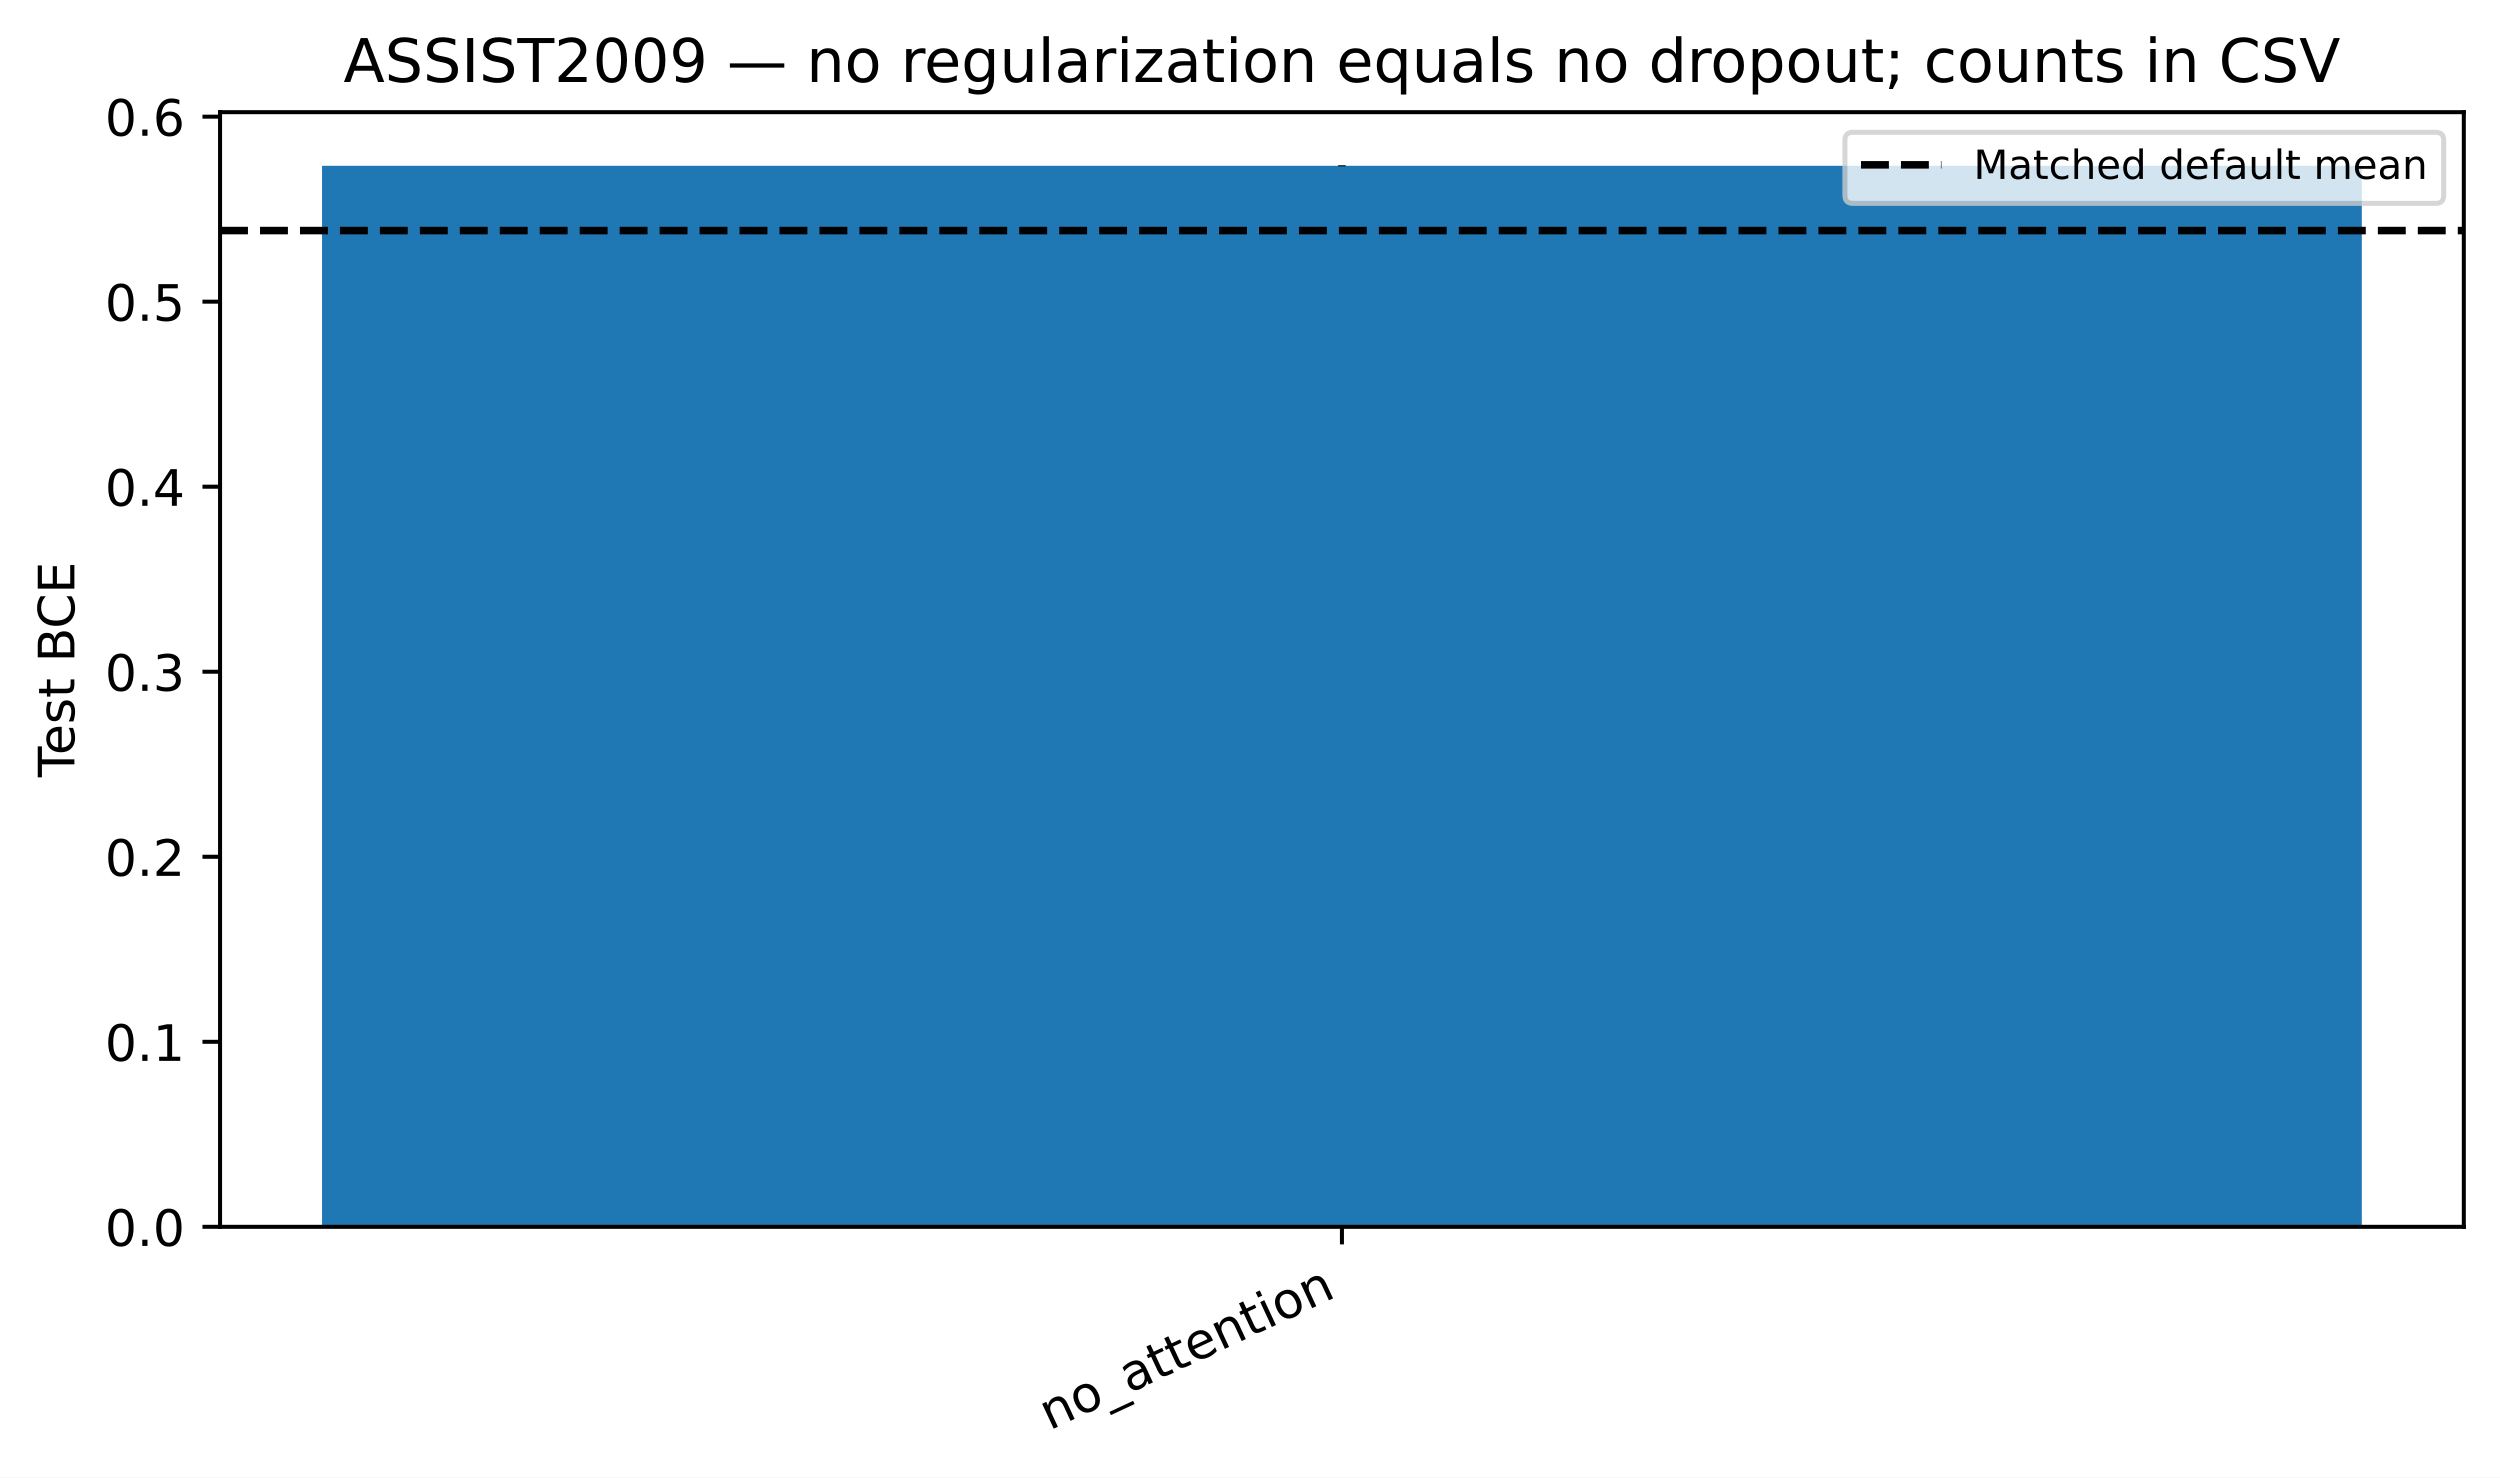
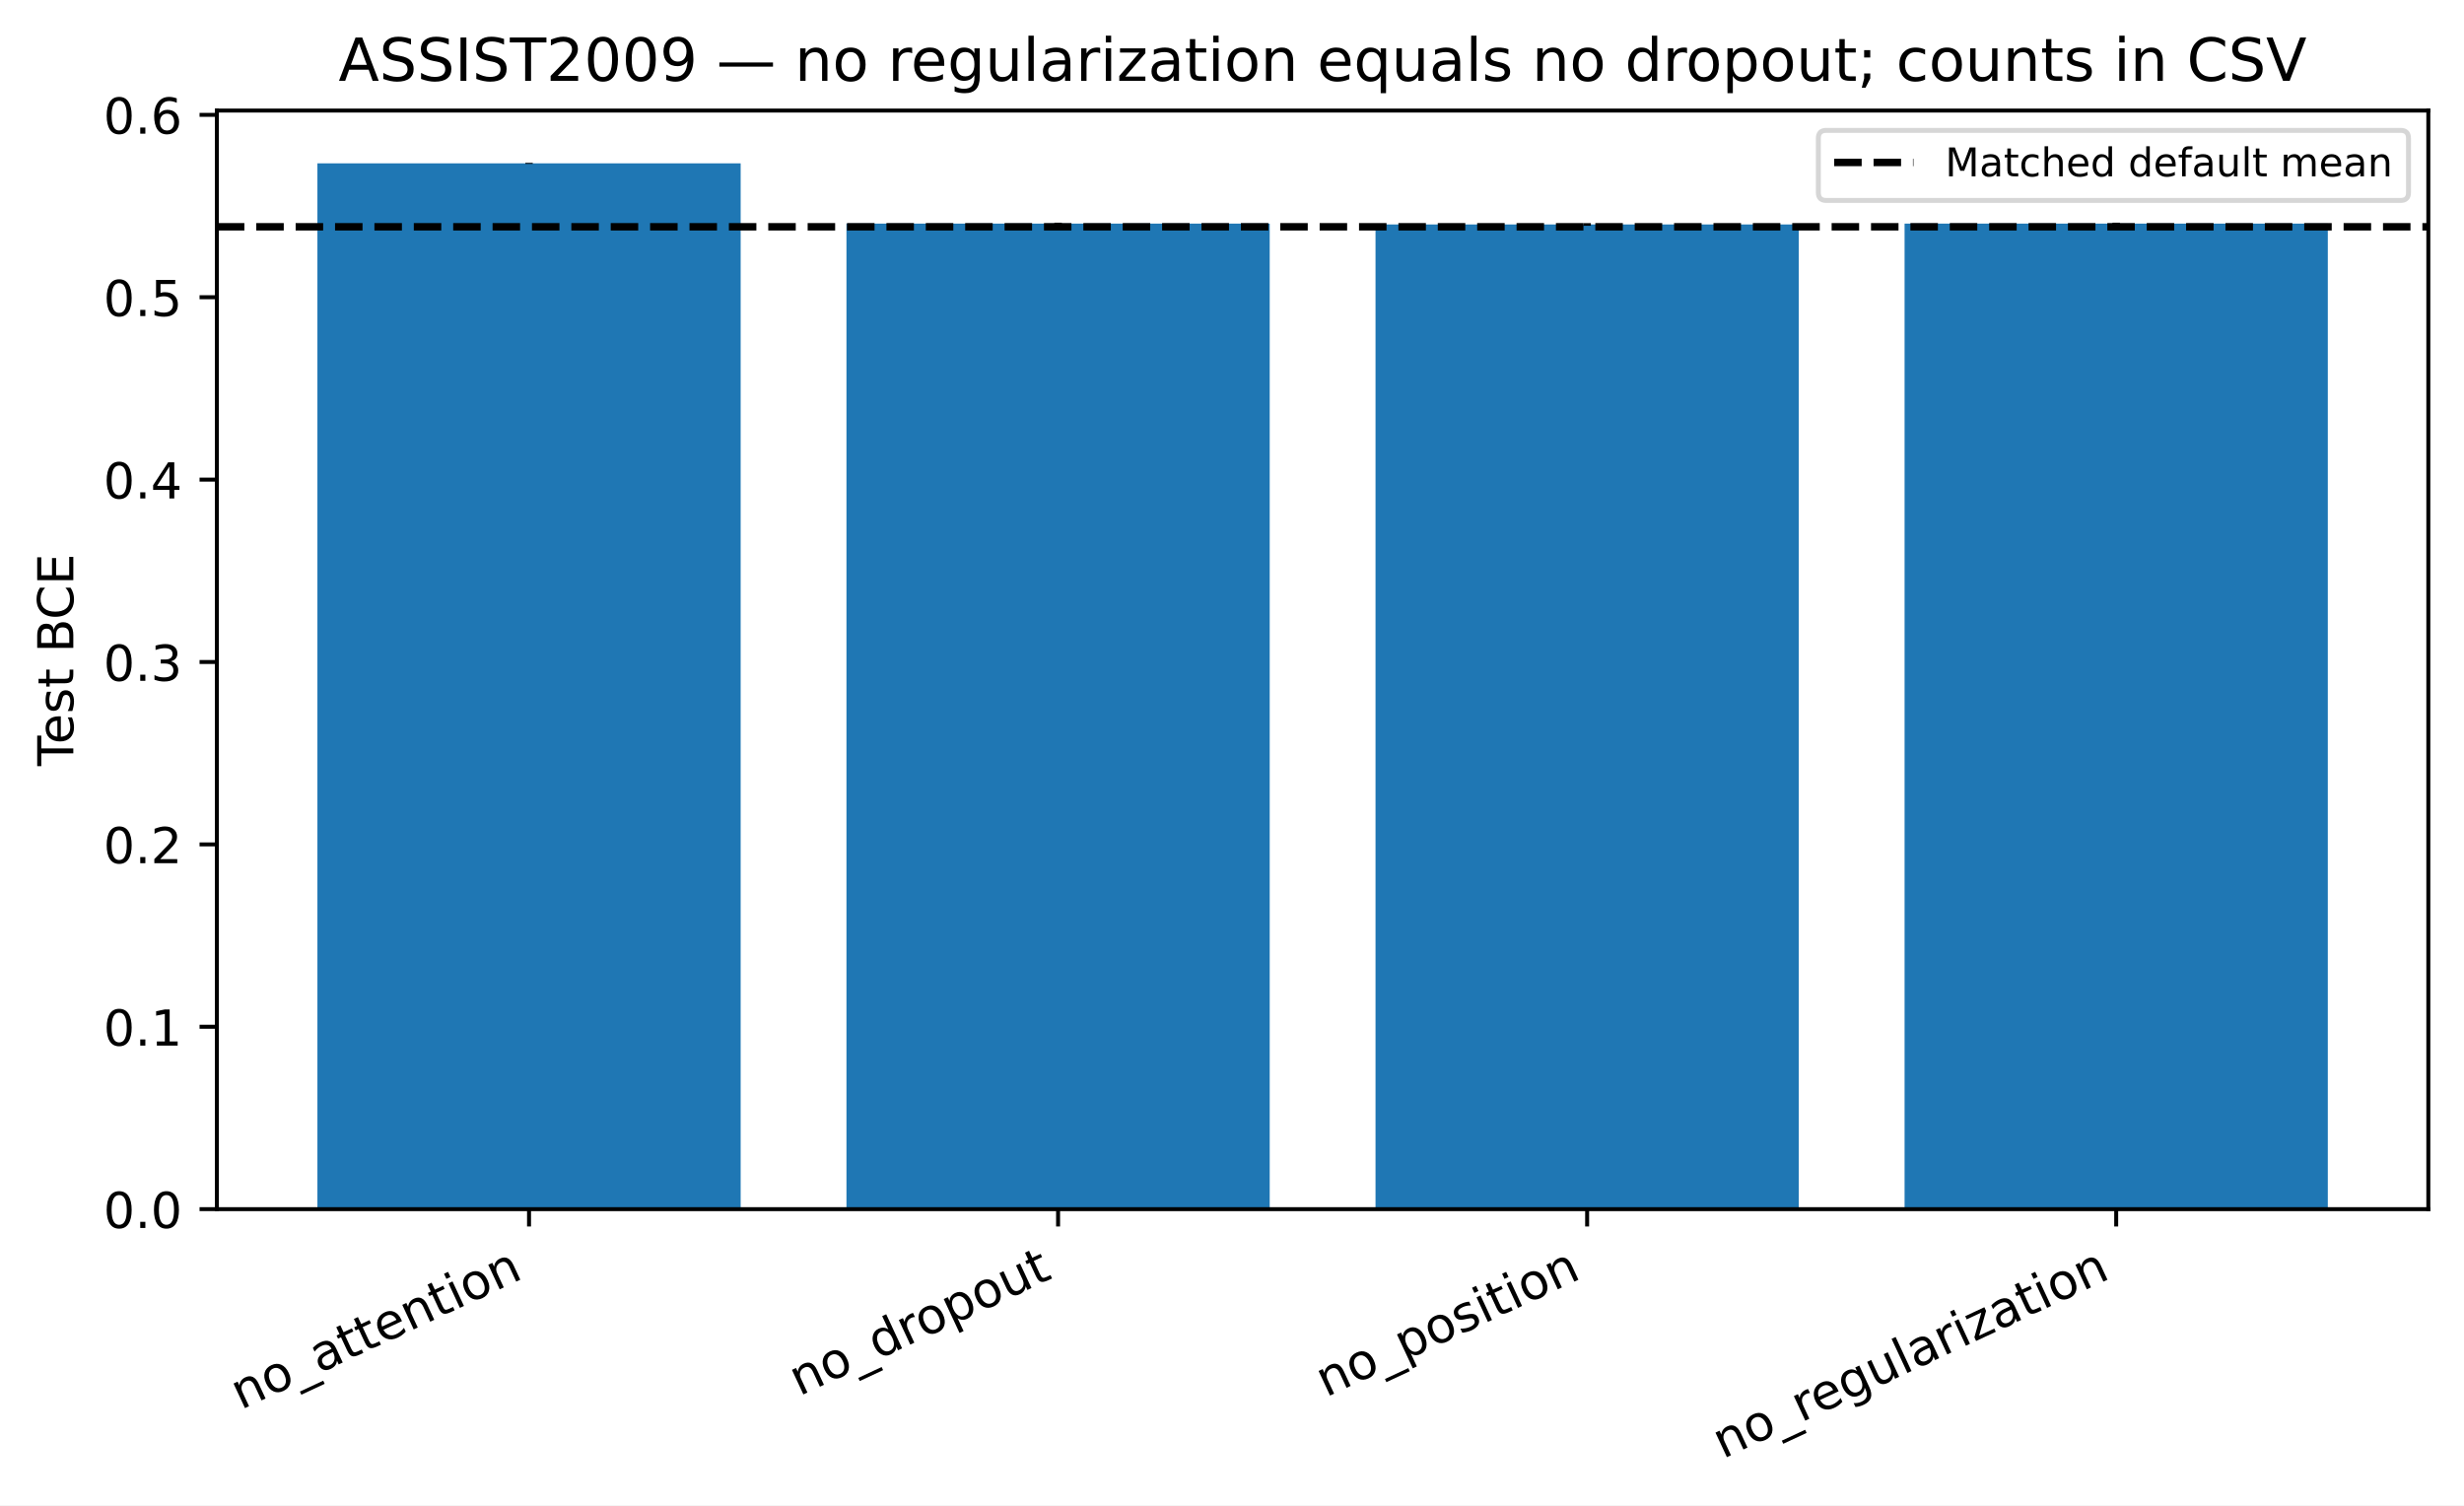
- <svg xmlns="http://www.w3.org/2000/svg" xmlns:xlink="http://www.w3.org/1999/xlink" width="497.381pt" height="293.956pt" viewBox="0 0 497.381 293.956" version="1.1">
+ <svg xmlns="http://www.w3.org/2000/svg" xmlns:xlink="http://www.w3.org/1999/xlink" width="497.381pt" height="303.861pt" viewBox="0 0 497.381 303.861" version="1.1">
  <defs>
    <style type="text/css">*{stroke-linejoin: round; stroke-linecap: butt}</style>
  </defs>
  <g id="figure_1">
    <g id="patch_1">
-       <path d="M 0 293.956  L 497.381 293.956  L 497.381 0  L 0 0  z " style="fill: #ffffff" />
+       <path d="M 0 303.861  L 497.381 303.861  L 497.381 0  L 0 0  z " style="fill: #ffffff" />
    </g>
    <g id="axes_1">
      <g id="patch_2">
        <path d="M 43.781 244.078  L 490.181 244.078  L 490.181 22.318  L 43.781 22.318  z " style="fill: #ffffff" />
      </g>
      <g id="patch_3">
-         <path d="M 64.072 244.078  L 469.89 244.078  L 469.89 32.986  L 64.072 32.986  z " clip-path="url(#p4f52e0160b)" style="fill: #1f77b4" />
+         <path d="M 64.072 244.078  L 149.508 244.078  L 149.508 32.977  L 64.072 32.977  z " clip-path="url(#p33a4179ce0)" style="fill: #1f77b4" />
+       </g>
+       <g id="patch_4">
+         <path d="M 170.866 244.078  L 256.302 244.078  L 256.302 45.142  L 170.866 45.142  z " clip-path="url(#p33a4179ce0)" style="fill: #1f77b4" />
+       </g>
+       <g id="patch_5">
+         <path d="M 277.661 244.078  L 363.096 244.078  L 363.096 45.308  L 277.661 45.308  z " clip-path="url(#p33a4179ce0)" style="fill: #1f77b4" />
+       </g>
+       <g id="patch_6">
+         <path d="M 384.455 244.078  L 469.89 244.078  L 469.89 45.142  L 384.455 45.142  z " clip-path="url(#p33a4179ce0)" style="fill: #1f77b4" />
      </g>
      <g id="matplotlib.axis_1">
        <g id="xtick_1">
          <g id="line2d_1">
            <defs>
-               <path id="mf9e03273f1" d="M 0 0  L 0 3.5  " style="stroke: #000000; stroke-width: 0.8" />
+               <path id="m34bb15cbe8" d="M 0 0  L 0 3.5  " style="stroke: #000000; stroke-width: 0.8" />
            </defs>
            <g>
-               <use xlink:href="#mf9e03273f1" x="266.981" y="244.078" style="stroke: #000000; stroke-width: 0.8" />
+               <use xlink:href="#m34bb15cbe8" x="106.79" y="244.078" style="stroke: #000000; stroke-width: 0.8" />
            </g>
          </g>
          <g id="text_1">
-             <g transform="translate(208.8237 284.6193) rotate(-25) scale(0.1 -0.1)">
+             <g transform="translate(48.63229 284.6193) rotate(-25) scale(0.1 -0.1)">
              <defs>
                <path id="DejaVuSans-6e" d="M 3513 2113  L 3513 0  L 2938 0  L 2938 2094  Q 2938 2591 2744 2837  Q 2550 3084 2163 3084  Q 1697 3084 1428 2787  Q 1159 2491 1159 1978  L 1159 0  L 581 0  L 581 3500  L 1159 3500  L 1159 2956  Q 1366 3272 1645 3428  Q 1925 3584 2291 3584  Q 2894 3584 3203 3211  Q 3513 2838 3513 2113  z " transform="scale(0.015625)" />
                <path id="DejaVuSans-6f" d="M 1959 3097  Q 1497 3097 1228 2736  Q 959 2375 959 1747  Q 959 1119 1226 758  Q 1494 397 1959 397  Q 2419 397 2687 759  Q 2956 1122 2956 1747  Q 2956 2369 2687 2733  Q 2419 3097 1959 3097  z M 1959 3584  Q 2709 3584 3137 3096  Q 3566 2609 3566 1747  Q 3566 888 3137 398  Q 2709 -91 1959 -91  Q 1206 -91 779 398  Q 353 888 353 1747  Q 353 2609 779 3096  Q 1206 3584 1959 3584  z " transform="scale(0.015625)" />
                <path id="DejaVuSans-5f" d="M 3263 -1063  L 3263 -1509  L -63 -1509  L -63 -1063  L 3263 -1063  z " transform="scale(0.015625)" />
                <path id="DejaVuSans-61" d="M 2194 1759  Q 1497 1759 1228 1600  Q 959 1441 959 1056  Q 959 750 1161 570  Q 1363 391 1709 391  Q 2188 391 2477 730  Q 2766 1069 2766 1631  L 2766 1759  L 2194 1759  z M 3341 1997  L 3341 0  L 2766 0  L 2766 531  Q 2569 213 2275 61  Q 1981 -91 1556 -91  Q 1019 -91 701 211  Q 384 513 384 1019  Q 384 1609 779 1909  Q 1175 2209 1959 2209  L 2766 2209  L 2766 2266  Q 2766 2663 2505 2880  Q 2244 3097 1772 3097  Q 1472 3097 1187 3025  Q 903 2953 641 2809  L 641 3341  Q 956 3463 1253 3523  Q 1550 3584 1831 3584  Q 2591 3584 2966 3190  Q 3341 2797 3341 1997  z " transform="scale(0.015625)" />
                <path id="DejaVuSans-74" d="M 1172 4494  L 1172 3500  L 2356 3500  L 2356 3053  L 1172 3053  L 1172 1153  Q 1172 725 1289 603  Q 1406 481 1766 481  L 2356 481  L 2356 0  L 1766 0  Q 1100 0 847 248  Q 594 497 594 1153  L 594 3053  L 172 3053  L 172 3500  L 594 3500  L 594 4494  L 1172 4494  z " transform="scale(0.015625)" />
                <path id="DejaVuSans-65" d="M 3597 1894  L 3597 1613  L 953 1613  Q 991 1019 1311 708  Q 1631 397 2203 397  Q 2534 397 2845 478  Q 3156 559 3463 722  L 3463 178  Q 3153 47 2828 -22  Q 2503 -91 2169 -91  Q 1331 -91 842 396  Q 353 884 353 1716  Q 353 2575 817 3079  Q 1281 3584 2069 3584  Q 2775 3584 3186 3129  Q 3597 2675 3597 1894  z M 3022 2063  Q 3016 2534 2758 2815  Q 2500 3097 2075 3097  Q 1594 3097 1305 2825  Q 1016 2553 972 2059  L 3022 2063  z " transform="scale(0.015625)" />
                <path id="DejaVuSans-69" d="M 603 3500  L 1178 3500  L 1178 0  L 603 0  L 603 3500  z M 603 4863  L 1178 4863  L 1178 4134  L 603 4134  L 603 4863  z " transform="scale(0.015625)" />
              </defs>
              <use xlink:href="#DejaVuSans-6e" />
              <use xlink:href="#DejaVuSans-6f" x="63.379" />
              <use xlink:href="#DejaVuSans-5f" x="124.561" />
              <use xlink:href="#DejaVuSans-61" x="174.561" />
              <use xlink:href="#DejaVuSans-74" x="235.84" />
              <use xlink:href="#DejaVuSans-74" x="275.049" />
              <use xlink:href="#DejaVuSans-65" x="314.258" />
              <use xlink:href="#DejaVuSans-6e" x="375.781" />
              <use xlink:href="#DejaVuSans-74" x="439.16" />
              <use xlink:href="#DejaVuSans-69" x="478.369" />
              <use xlink:href="#DejaVuSans-6f" x="506.152" />
              <use xlink:href="#DejaVuSans-6e" x="567.334" />
            </g>
          </g>
        </g>
+         <g id="xtick_2">
+           <g id="line2d_2">
+             <g>
+               <use xlink:href="#m34bb15cbe8" x="213.584" y="244.078" style="stroke: #000000; stroke-width: 0.8" />
+             </g>
+           </g>
+           <g id="text_2">
+             <g transform="translate(161.3501 281.8571) rotate(-25) scale(0.1 -0.1)">
+               <defs>
+                 <path id="DejaVuSans-64" d="M 2906 2969  L 2906 4863  L 3481 4863  L 3481 0  L 2906 0  L 2906 525  Q 2725 213 2448 61  Q 2172 -91 1784 -91  Q 1150 -91 751 415  Q 353 922 353 1747  Q 353 2572 751 3078  Q 1150 3584 1784 3584  Q 2172 3584 2448 3432  Q 2725 3281 2906 2969  z M 947 1747  Q 947 1113 1208 752  Q 1469 391 1925 391  Q 2381 391 2643 752  Q 2906 1113 2906 1747  Q 2906 2381 2643 2742  Q 2381 3103 1925 3103  Q 1469 3103 1208 2742  Q 947 2381 947 1747  z " transform="scale(0.015625)" />
+                 <path id="DejaVuSans-72" d="M 2631 2963  Q 2534 3019 2420 3045  Q 2306 3072 2169 3072  Q 1681 3072 1420 2755  Q 1159 2438 1159 1844  L 1159 0  L 581 0  L 581 3500  L 1159 3500  L 1159 2956  Q 1341 3275 1631 3429  Q 1922 3584 2338 3584  Q 2397 3584 2469 3576  Q 2541 3569 2628 3553  L 2631 2963  z " transform="scale(0.015625)" />
+                 <path id="DejaVuSans-70" d="M 1159 525  L 1159 -1331  L 581 -1331  L 581 3500  L 1159 3500  L 1159 2969  Q 1341 3281 1617 3432  Q 1894 3584 2278 3584  Q 2916 3584 3314 3078  Q 3713 2572 3713 1747  Q 3713 922 3314 415  Q 2916 -91 2278 -91  Q 1894 -91 1617 61  Q 1341 213 1159 525  z M 3116 1747  Q 3116 2381 2855 2742  Q 2594 3103 2138 3103  Q 1681 3103 1420 2742  Q 1159 2381 1159 1747  Q 1159 1113 1420 752  Q 1681 391 2138 391  Q 2594 391 2855 752  Q 3116 1113 3116 1747  z " transform="scale(0.015625)" />
+                 <path id="DejaVuSans-75" d="M 544 1381  L 544 3500  L 1119 3500  L 1119 1403  Q 1119 906 1312 657  Q 1506 409 1894 409  Q 2359 409 2629 706  Q 2900 1003 2900 1516  L 2900 3500  L 3475 3500  L 3475 0  L 2900 0  L 2900 538  Q 2691 219 2414 64  Q 2138 -91 1772 -91  Q 1169 -91 856 284  Q 544 659 544 1381  z M 1991 3584  L 1991 3584  z " transform="scale(0.015625)" />
+               </defs>
+               <use xlink:href="#DejaVuSans-6e" />
+               <use xlink:href="#DejaVuSans-6f" x="63.379" />
+               <use xlink:href="#DejaVuSans-5f" x="124.561" />
+               <use xlink:href="#DejaVuSans-64" x="174.561" />
+               <use xlink:href="#DejaVuSans-72" x="238.037" />
+               <use xlink:href="#DejaVuSans-6f" x="276.9" />
+               <use xlink:href="#DejaVuSans-70" x="338.082" />
+               <use xlink:href="#DejaVuSans-6f" x="401.559" />
+               <use xlink:href="#DejaVuSans-75" x="462.74" />
+               <use xlink:href="#DejaVuSans-74" x="526.119" />
+             </g>
+           </g>
+         </g>
+         <g id="xtick_3">
+           <g id="line2d_3">
+             <g>
+               <use xlink:href="#m34bb15cbe8" x="320.378" y="244.078" style="stroke: #000000; stroke-width: 0.8" />
+             </g>
+           </g>
+           <g id="text_3">
+             <g transform="translate(267.6629 282.0816) rotate(-25) scale(0.1 -0.1)">
+               <defs>
+                 <path id="DejaVuSans-73" d="M 2834 3397  L 2834 2853  Q 2591 2978 2328 3040  Q 2066 3103 1784 3103  Q 1356 3103 1142 2972  Q 928 2841 928 2578  Q 928 2378 1081 2264  Q 1234 2150 1697 2047  L 1894 2003  Q 2506 1872 2764 1633  Q 3022 1394 3022 966  Q 3022 478 2636 193  Q 2250 -91 1575 -91  Q 1294 -91 989 -36  Q 684 19 347 128  L 347 722  Q 666 556 975 473  Q 1284 391 1588 391  Q 1994 391 2212 530  Q 2431 669 2431 922  Q 2431 1156 2273 1281  Q 2116 1406 1581 1522  L 1381 1569  Q 847 1681 609 1914  Q 372 2147 372 2553  Q 372 3047 722 3315  Q 1072 3584 1716 3584  Q 2034 3584 2315 3537  Q 2597 3491 2834 3397  z " transform="scale(0.015625)" />
+               </defs>
+               <use xlink:href="#DejaVuSans-6e" />
+               <use xlink:href="#DejaVuSans-6f" x="63.379" />
+               <use xlink:href="#DejaVuSans-5f" x="124.561" />
+               <use xlink:href="#DejaVuSans-70" x="174.561" />
+               <use xlink:href="#DejaVuSans-6f" x="238.037" />
+               <use xlink:href="#DejaVuSans-73" x="299.219" />
+               <use xlink:href="#DejaVuSans-69" x="351.318" />
+               <use xlink:href="#DejaVuSans-74" x="379.102" />
+               <use xlink:href="#DejaVuSans-69" x="418.311" />
+               <use xlink:href="#DejaVuSans-6f" x="446.094" />
+               <use xlink:href="#DejaVuSans-6e" x="507.275" />
+             </g>
+           </g>
+         </g>
+         <g id="xtick_4">
+           <g id="line2d_4">
+             <g>
+               <use xlink:href="#m34bb15cbe8" x="427.173" y="244.078" style="stroke: #000000; stroke-width: 0.8" />
+             </g>
+           </g>
+           <g id="text_4">
+             <g transform="translate(347.7735 294.5244) rotate(-25) scale(0.1 -0.1)">
+               <defs>
+                 <path id="DejaVuSans-67" d="M 2906 1791  Q 2906 2416 2648 2759  Q 2391 3103 1925 3103  Q 1463 3103 1205 2759  Q 947 2416 947 1791  Q 947 1169 1205 825  Q 1463 481 1925 481  Q 2391 481 2648 825  Q 2906 1169 2906 1791  z M 3481 434  Q 3481 -459 3084 -895  Q 2688 -1331 1869 -1331  Q 1566 -1331 1297 -1286  Q 1028 -1241 775 -1147  L 775 -588  Q 1028 -725 1275 -790  Q 1522 -856 1778 -856  Q 2344 -856 2625 -561  Q 2906 -266 2906 331  L 2906 616  Q 2728 306 2450 153  Q 2172 0 1784 0  Q 1141 0 747 490  Q 353 981 353 1791  Q 353 2603 747 3093  Q 1141 3584 1784 3584  Q 2172 3584 2450 3431  Q 2728 3278 2906 2969  L 2906 3500  L 3481 3500  L 3481 434  z " transform="scale(0.015625)" />
+                 <path id="DejaVuSans-6c" d="M 603 4863  L 1178 4863  L 1178 0  L 603 0  L 603 4863  z " transform="scale(0.015625)" />
+                 <path id="DejaVuSans-7a" d="M 353 3500  L 3084 3500  L 3084 2975  L 922 459  L 3084 459  L 3084 0  L 275 0  L 275 525  L 2438 3041  L 353 3041  L 353 3500  z " transform="scale(0.015625)" />
+               </defs>
+               <use xlink:href="#DejaVuSans-6e" />
+               <use xlink:href="#DejaVuSans-6f" x="63.379" />
+               <use xlink:href="#DejaVuSans-5f" x="124.561" />
+               <use xlink:href="#DejaVuSans-72" x="174.561" />
+               <use xlink:href="#DejaVuSans-65" x="213.424" />
+               <use xlink:href="#DejaVuSans-67" x="274.947" />
+               <use xlink:href="#DejaVuSans-75" x="338.424" />
+               <use xlink:href="#DejaVuSans-6c" x="401.803" />
+               <use xlink:href="#DejaVuSans-61" x="429.586" />
+               <use xlink:href="#DejaVuSans-72" x="490.865" />
+               <use xlink:href="#DejaVuSans-69" x="531.979" />
+               <use xlink:href="#DejaVuSans-7a" x="559.762" />
+               <use xlink:href="#DejaVuSans-61" x="612.252" />
+               <use xlink:href="#DejaVuSans-74" x="673.531" />
+               <use xlink:href="#DejaVuSans-69" x="712.74" />
+               <use xlink:href="#DejaVuSans-6f" x="740.523" />
+               <use xlink:href="#DejaVuSans-6e" x="801.705" />
+             </g>
+           </g>
+         </g>
      </g>
      <g id="matplotlib.axis_2">
        <g id="ytick_1">
-           <g id="line2d_2">
+           <g id="line2d_5">
            <defs>
-               <path id="m32a376c8dc" d="M 0 0  L -3.5 0  " style="stroke: #000000; stroke-width: 0.8" />
+               <path id="m1333182849" d="M 0 0  L -3.5 0  " style="stroke: #000000; stroke-width: 0.8" />
            </defs>
            <g>
-               <use xlink:href="#m32a376c8dc" x="43.781" y="244.078" style="stroke: #000000; stroke-width: 0.8" />
-             </g>
-           </g>
-           <g id="text_2">
+               <use xlink:href="#m1333182849" x="43.781" y="244.078" style="stroke: #000000; stroke-width: 0.8" />
+             </g>
+           </g>
+           <g id="text_5">
            <g transform="translate(20.87813 247.8773) scale(0.1 -0.1)">
              <defs>
                <path id="DejaVuSans-30" d="M 2034 4250  Q 1547 4250 1301 3770  Q 1056 3291 1056 2328  Q 1056 1369 1301 889  Q 1547 409 2034 409  Q 2525 409 2770 889  Q 3016 1369 3016 2328  Q 3016 3291 2770 3770  Q 2525 4250 2034 4250  z M 2034 4750  Q 2819 4750 3233 4129  Q 3647 3509 3647 2328  Q 3647 1150 3233 529  Q 2819 -91 2034 -91  Q 1250 -91 836 529  Q 422 1150 422 2328  Q 422 3509 836 4129  Q 1250 4750 2034 4750  z " transform="scale(0.015625)" />
                <path id="DejaVuSans-2e" d="M 684 794  L 1344 794  L 1344 0  L 684 0  L 684 794  z " transform="scale(0.015625)" />
              </defs>
              <use xlink:href="#DejaVuSans-30" />
              <use xlink:href="#DejaVuSans-2e" x="63.623" />
              <use xlink:href="#DejaVuSans-30" x="95.41" />
            </g>
          </g>
        </g>
        <g id="ytick_2">
-           <g id="line2d_3">
-             <g>
-               <use xlink:href="#m32a376c8dc" x="43.781" y="207.267" style="stroke: #000000; stroke-width: 0.8" />
-             </g>
-           </g>
-           <g id="text_3">
-             <g transform="translate(20.87813 211.0657) scale(0.1 -0.1)">
+           <g id="line2d_6">
+             <g>
+               <use xlink:href="#m1333182849" x="43.781" y="207.262" style="stroke: #000000; stroke-width: 0.8" />
+             </g>
+           </g>
+           <g id="text_6">
+             <g transform="translate(20.87813 211.0616) scale(0.1 -0.1)">
              <defs>
                <path id="DejaVuSans-31" d="M 794 531  L 1825 531  L 1825 4091  L 703 3866  L 703 4441  L 1819 4666  L 2450 4666  L 2450 531  L 3481 531  L 3481 0  L 794 0  L 794 531  z " transform="scale(0.015625)" />
              </defs>
              <use xlink:href="#DejaVuSans-30" />
              <use xlink:href="#DejaVuSans-2e" x="63.623" />
              <use xlink:href="#DejaVuSans-31" x="95.41" />
            </g>
          </g>
        </g>
        <g id="ytick_3">
-           <g id="line2d_4">
-             <g>
-               <use xlink:href="#m32a376c8dc" x="43.781" y="170.455" style="stroke: #000000; stroke-width: 0.8" />
-             </g>
-           </g>
-           <g id="text_4">
-             <g transform="translate(20.87813 174.2541) scale(0.1 -0.1)">
+           <g id="line2d_7">
+             <g>
+               <use xlink:href="#m1333182849" x="43.781" y="170.447" style="stroke: #000000; stroke-width: 0.8" />
+             </g>
+           </g>
+           <g id="text_7">
+             <g transform="translate(20.87813 174.2459) scale(0.1 -0.1)">
              <defs>
                <path id="DejaVuSans-32" d="M 1228 531  L 3431 531  L 3431 0  L 469 0  L 469 531  Q 828 903 1448 1529  Q 2069 2156 2228 2338  Q 2531 2678 2651 2914  Q 2772 3150 2772 3378  Q 2772 3750 2511 3984  Q 2250 4219 1831 4219  Q 1534 4219 1204 4116  Q 875 4013 500 3803  L 500 4441  Q 881 4594 1212 4672  Q 1544 4750 1819 4750  Q 2544 4750 2975 4387  Q 3406 4025 3406 3419  Q 3406 3131 3298 2873  Q 3191 2616 2906 2266  Q 2828 2175 2409 1742  Q 1991 1309 1228 531  z " transform="scale(0.015625)" />
              </defs>
              <use xlink:href="#DejaVuSans-30" />
              <use xlink:href="#DejaVuSans-2e" x="63.623" />
              <use xlink:href="#DejaVuSans-32" x="95.41" />
            </g>
          </g>
        </g>
        <g id="ytick_4">
-           <g id="line2d_5">
-             <g>
-               <use xlink:href="#m32a376c8dc" x="43.781" y="133.643" style="stroke: #000000; stroke-width: 0.8" />
-             </g>
-           </g>
-           <g id="text_5">
-             <g transform="translate(20.87813 137.4425) scale(0.1 -0.1)">
+           <g id="line2d_8">
+             <g>
+               <use xlink:href="#m1333182849" x="43.781" y="133.631" style="stroke: #000000; stroke-width: 0.8" />
+             </g>
+           </g>
+           <g id="text_8">
+             <g transform="translate(20.87813 137.4302) scale(0.1 -0.1)">
              <defs>
                <path id="DejaVuSans-33" d="M 2597 2516  Q 3050 2419 3304 2112  Q 3559 1806 3559 1356  Q 3559 666 3084 287  Q 2609 -91 1734 -91  Q 1441 -91 1130 -33  Q 819 25 488 141  L 488 750  Q 750 597 1062 519  Q 1375 441 1716 441  Q 2309 441 2620 675  Q 2931 909 2931 1356  Q 2931 1769 2642 2001  Q 2353 2234 1838 2234  L 1294 2234  L 1294 2753  L 1863 2753  Q 2328 2753 2575 2939  Q 2822 3125 2822 3475  Q 2822 3834 2567 4026  Q 2313 4219 1838 4219  Q 1578 4219 1281 4162  Q 984 4106 628 3988  L 628 4550  Q 988 4650 1302 4700  Q 1616 4750 1894 4750  Q 2613 4750 3031 4423  Q 3450 4097 3450 3541  Q 3450 3153 3228 2886  Q 3006 2619 2597 2516  z " transform="scale(0.015625)" />
              </defs>
              <use xlink:href="#DejaVuSans-30" />
              <use xlink:href="#DejaVuSans-2e" x="63.623" />
              <use xlink:href="#DejaVuSans-33" x="95.41" />
            </g>
          </g>
        </g>
        <g id="ytick_5">
-           <g id="line2d_6">
-             <g>
-               <use xlink:href="#m32a376c8dc" x="43.781" y="96.832" style="stroke: #000000; stroke-width: 0.8" />
-             </g>
-           </g>
-           <g id="text_6">
-             <g transform="translate(20.87813 100.6309) scale(0.1 -0.1)">
+           <g id="line2d_9">
+             <g>
+               <use xlink:href="#m1333182849" x="43.781" y="96.815" style="stroke: #000000; stroke-width: 0.8" />
+             </g>
+           </g>
+           <g id="text_9">
+             <g transform="translate(20.87813 100.6145) scale(0.1 -0.1)">
              <defs>
                <path id="DejaVuSans-34" d="M 2419 4116  L 825 1625  L 2419 1625  L 2419 4116  z M 2253 4666  L 3047 4666  L 3047 1625  L 3713 1625  L 3713 1100  L 3047 1100  L 3047 0  L 2419 0  L 2419 1100  L 313 1100  L 313 1709  L 2253 4666  z " transform="scale(0.015625)" />
              </defs>
              <use xlink:href="#DejaVuSans-30" />
              <use xlink:href="#DejaVuSans-2e" x="63.623" />
              <use xlink:href="#DejaVuSans-34" x="95.41" />
            </g>
          </g>
        </g>
        <g id="ytick_6">
-           <g id="line2d_7">
-             <g>
-               <use xlink:href="#m32a376c8dc" x="43.781" y="60.02" style="stroke: #000000; stroke-width: 0.8" />
-             </g>
-           </g>
-           <g id="text_7">
-             <g transform="translate(20.87813 63.81929) scale(0.1 -0.1)">
+           <g id="line2d_10">
+             <g>
+               <use xlink:href="#m1333182849" x="43.781" y="60" style="stroke: #000000; stroke-width: 0.8" />
+             </g>
+           </g>
+           <g id="text_10">
+             <g transform="translate(20.87813 63.79883) scale(0.1 -0.1)">
              <defs>
                <path id="DejaVuSans-35" d="M 691 4666  L 3169 4666  L 3169 4134  L 1269 4134  L 1269 2991  Q 1406 3038 1543 3061  Q 1681 3084 1819 3084  Q 2600 3084 3056 2656  Q 3513 2228 3513 1497  Q 3513 744 3044 326  Q 2575 -91 1722 -91  Q 1428 -91 1123 -41  Q 819 9 494 109  L 494 744  Q 775 591 1075 516  Q 1375 441 1709 441  Q 2250 441 2565 725  Q 2881 1009 2881 1497  Q 2881 1984 2565 2268  Q 2250 2553 1709 2553  Q 1456 2553 1204 2497  Q 953 2441 691 2322  L 691 4666  z " transform="scale(0.015625)" />
              </defs>
              <use xlink:href="#DejaVuSans-30" />
              <use xlink:href="#DejaVuSans-2e" x="63.623" />
              <use xlink:href="#DejaVuSans-35" x="95.41" />
            </g>
          </g>
        </g>
        <g id="ytick_7">
-           <g id="line2d_8">
-             <g>
-               <use xlink:href="#m32a376c8dc" x="43.781" y="23.208" style="stroke: #000000; stroke-width: 0.8" />
-             </g>
-           </g>
-           <g id="text_8">
-             <g transform="translate(20.87813 27.00768) scale(0.1 -0.1)">
+           <g id="line2d_11">
+             <g>
+               <use xlink:href="#m1333182849" x="43.781" y="23.184" style="stroke: #000000; stroke-width: 0.8" />
+             </g>
+           </g>
+           <g id="text_11">
+             <g transform="translate(20.87813 26.98312) scale(0.1 -0.1)">
              <defs>
                <path id="DejaVuSans-36" d="M 2113 2584  Q 1688 2584 1439 2293  Q 1191 2003 1191 1497  Q 1191 994 1439 701  Q 1688 409 2113 409  Q 2538 409 2786 701  Q 3034 994 3034 1497  Q 3034 2003 2786 2293  Q 2538 2584 2113 2584  z M 3366 4563  L 3366 3988  Q 3128 4100 2886 4159  Q 2644 4219 2406 4219  Q 1781 4219 1451 3797  Q 1122 3375 1075 2522  Q 1259 2794 1537 2939  Q 1816 3084 2150 3084  Q 2853 3084 3261 2657  Q 3669 2231 3669 1497  Q 3669 778 3244 343  Q 2819 -91 2113 -91  Q 1303 -91 875 529  Q 447 1150 447 2328  Q 447 3434 972 4092  Q 1497 4750 2381 4750  Q 2619 4750 2861 4703  Q 3103 4656 3366 4563  z " transform="scale(0.015625)" />
              </defs>
              <use xlink:href="#DejaVuSans-30" />
              <use xlink:href="#DejaVuSans-2e" x="63.623" />
              <use xlink:href="#DejaVuSans-36" x="95.41" />
            </g>
          </g>
        </g>
-         <g id="text_9">
+         <g id="text_12">
          <g transform="translate(14.79844 154.6262) rotate(-90) scale(0.1 -0.1)">
            <defs>
              <path id="DejaVuSans-54" d="M -19 4666  L 3928 4666  L 3928 4134  L 2272 4134  L 2272 0  L 1638 0  L 1638 4134  L -19 4134  L -19 4666  z " transform="scale(0.015625)" />
-               <path id="DejaVuSans-73" d="M 2834 3397  L 2834 2853  Q 2591 2978 2328 3040  Q 2066 3103 1784 3103  Q 1356 3103 1142 2972  Q 928 2841 928 2578  Q 928 2378 1081 2264  Q 1234 2150 1697 2047  L 1894 2003  Q 2506 1872 2764 1633  Q 3022 1394 3022 966  Q 3022 478 2636 193  Q 2250 -91 1575 -91  Q 1294 -91 989 -36  Q 684 19 347 128  L 347 722  Q 666 556 975 473  Q 1284 391 1588 391  Q 1994 391 2212 530  Q 2431 669 2431 922  Q 2431 1156 2273 1281  Q 2116 1406 1581 1522  L 1381 1569  Q 847 1681 609 1914  Q 372 2147 372 2553  Q 372 3047 722 3315  Q 1072 3584 1716 3584  Q 2034 3584 2315 3537  Q 2597 3491 2834 3397  z " transform="scale(0.015625)" />
              <path id="DejaVuSans-20" transform="scale(0.015625)" />
              <path id="DejaVuSans-42" d="M 1259 2228  L 1259 519  L 2272 519  Q 2781 519 3026 730  Q 3272 941 3272 1375  Q 3272 1813 3026 2020  Q 2781 2228 2272 2228  L 1259 2228  z M 1259 4147  L 1259 2741  L 2194 2741  Q 2656 2741 2882 2914  Q 3109 3088 3109 3444  Q 3109 3797 2882 3972  Q 2656 4147 2194 4147  L 1259 4147  z M 628 4666  L 2241 4666  Q 2963 4666 3353 4366  Q 3744 4066 3744 3513  Q 3744 3084 3544 2831  Q 3344 2578 2956 2516  Q 3422 2416 3680 2098  Q 3938 1781 3938 1306  Q 3938 681 3513 340  Q 3088 0 2303 0  L 628 0  L 628 4666  z " transform="scale(0.015625)" />
              <path id="DejaVuSans-43" d="M 4122 4306  L 4122 3641  Q 3803 3938 3442 4084  Q 3081 4231 2675 4231  Q 1875 4231 1450 3742  Q 1025 3253 1025 2328  Q 1025 1406 1450 917  Q 1875 428 2675 428  Q 3081 428 3442 575  Q 3803 722 4122 1019  L 4122 359  Q 3791 134 3420 21  Q 3050 -91 2638 -91  Q 1578 -91 968 557  Q 359 1206 359 2328  Q 359 3453 968 4101  Q 1578 4750 2638 4750  Q 3056 4750 3426 4639  Q 3797 4528 4122 4306  z " transform="scale(0.015625)" />
              <path id="DejaVuSans-45" d="M 628 4666  L 3578 4666  L 3578 4134  L 1259 4134  L 1259 2753  L 3481 2753  L 3481 2222  L 1259 2222  L 1259 531  L 3634 531  L 3634 0  L 628 0  L 628 4666  z " transform="scale(0.015625)" />
            </defs>
            <use xlink:href="#DejaVuSans-54" />
            <use xlink:href="#DejaVuSans-65" x="44.084" />
            <use xlink:href="#DejaVuSans-73" x="105.607" />
            <use xlink:href="#DejaVuSans-74" x="157.707" />
            <use xlink:href="#DejaVuSans-20" x="196.916" />
            <use xlink:href="#DejaVuSans-42" x="228.703" />
            <use xlink:href="#DejaVuSans-43" x="295.557" />
            <use xlink:href="#DejaVuSans-45" x="365.381" />
          </g>
        </g>
      </g>
      <g id="LineCollection_1">
-         <path d="M 266.981 33.094  L 266.981 32.878  " clip-path="url(#p4f52e0160b)" style="fill: none; stroke: #000000; stroke-width: 1.5" />
-       </g>
-       <g id="line2d_9">
-         <path d="M 43.781 45.877  L 490.181 45.877  " clip-path="url(#p4f52e0160b)" style="fill: none; stroke-dasharray: 5.55,2.4; stroke-dashoffset: 0; stroke: #000000; stroke-width: 1.5" />
-       </g>
-       <g id="patch_4">
+         <path d="M 106.79 33.076  L 106.79 32.878  " clip-path="url(#p33a4179ce0)" style="fill: none; stroke: #000000; stroke-width: 1.5" />
+         <path d="M 213.584 45.34  L 213.584 44.944  " clip-path="url(#p33a4179ce0)" style="fill: none; stroke: #000000; stroke-width: 1.5" />
+         <path d="M 320.378 45.575  L 320.378 45.042  " clip-path="url(#p33a4179ce0)" style="fill: none; stroke: #000000; stroke-width: 1.5" />
+         <path d="M 427.173 45.34  L 427.173 44.944  " clip-path="url(#p33a4179ce0)" style="fill: none; stroke: #000000; stroke-width: 1.5" />
+       </g>
+       <g id="line2d_12">
+         <path d="M 43.781 45.783  L 490.181 45.783  " clip-path="url(#p33a4179ce0)" style="fill: none; stroke-dasharray: 5.55,2.4; stroke-dashoffset: 0; stroke: #000000; stroke-width: 1.5" />
+       </g>
+       <g id="patch_7">
        <path d="M 43.781 244.078  L 43.781 22.318  " style="fill: none; stroke: #000000; stroke-width: 0.8; stroke-linejoin: miter; stroke-linecap: square" />
      </g>
-       <g id="patch_5">
+       <g id="patch_8">
        <path d="M 490.181 244.078  L 490.181 22.318  " style="fill: none; stroke: #000000; stroke-width: 0.8; stroke-linejoin: miter; stroke-linecap: square" />
      </g>
-       <g id="patch_6">
+       <g id="patch_9">
        <path d="M 43.781 244.078  L 490.181 244.078  " style="fill: none; stroke: #000000; stroke-width: 0.8; stroke-linejoin: miter; stroke-linecap: square" />
      </g>
-       <g id="patch_7">
+       <g id="patch_10">
        <path d="M 43.781 22.318  L 490.181 22.318  " style="fill: none; stroke: #000000; stroke-width: 0.8; stroke-linejoin: miter; stroke-linecap: square" />
      </g>
-       <g id="text_10">
+       <g id="text_13">
        <g transform="translate(68.33813 16.31812) scale(0.12 -0.12)">
          <defs>
            <path id="DejaVuSans-41" d="M 2188 4044  L 1331 1722  L 3047 1722  L 2188 4044  z M 1831 4666  L 2547 4666  L 4325 0  L 3669 0  L 3244 1197  L 1141 1197  L 716 0  L 50 0  L 1831 4666  z " transform="scale(0.015625)" />
            <path id="DejaVuSans-53" d="M 3425 4513  L 3425 3897  Q 3066 4069 2747 4153  Q 2428 4238 2131 4238  Q 1616 4238 1336 4038  Q 1056 3838 1056 3469  Q 1056 3159 1242 3001  Q 1428 2844 1947 2747  L 2328 2669  Q 3034 2534 3370 2195  Q 3706 1856 3706 1288  Q 3706 609 3251 259  Q 2797 -91 1919 -91  Q 1588 -91 1214 -16  Q 841 59 441 206  L 441 856  Q 825 641 1194 531  Q 1563 422 1919 422  Q 2459 422 2753 634  Q 3047 847 3047 1241  Q 3047 1584 2836 1778  Q 2625 1972 2144 2069  L 1759 2144  Q 1053 2284 737 2584  Q 422 2884 422 3419  Q 422 4038 858 4394  Q 1294 4750 2059 4750  Q 2388 4750 2728 4690  Q 3069 4631 3425 4513  z " transform="scale(0.015625)" />
            <path id="DejaVuSans-49" d="M 628 4666  L 1259 4666  L 1259 0  L 628 0  L 628 4666  z " transform="scale(0.015625)" />
            <path id="DejaVuSans-39" d="M 703 97  L 703 672  Q 941 559 1184 500  Q 1428 441 1663 441  Q 2288 441 2617 861  Q 2947 1281 2994 2138  Q 2813 1869 2534 1725  Q 2256 1581 1919 1581  Q 1219 1581 811 2004  Q 403 2428 403 3163  Q 403 3881 828 4315  Q 1253 4750 1959 4750  Q 2769 4750 3195 4129  Q 3622 3509 3622 2328  Q 3622 1225 3098 567  Q 2575 -91 1691 -91  Q 1453 -91 1209 -44  Q 966 3 703 97  z M 1959 2075  Q 2384 2075 2632 2365  Q 2881 2656 2881 3163  Q 2881 3666 2632 3958  Q 2384 4250 1959 4250  Q 1534 4250 1286 3958  Q 1038 3666 1038 3163  Q 1038 2656 1286 2365  Q 1534 2075 1959 2075  z " transform="scale(0.015625)" />
            <path id="DejaVuSans-2014" d="M 313 1978  L 6088 1978  L 6088 1528  L 313 1528  L 313 1978  z " transform="scale(0.015625)" />
-             <path id="DejaVuSans-72" d="M 2631 2963  Q 2534 3019 2420 3045  Q 2306 3072 2169 3072  Q 1681 3072 1420 2755  Q 1159 2438 1159 1844  L 1159 0  L 581 0  L 581 3500  L 1159 3500  L 1159 2956  Q 1341 3275 1631 3429  Q 1922 3584 2338 3584  Q 2397 3584 2469 3576  Q 2541 3569 2628 3553  L 2631 2963  z " transform="scale(0.015625)" />
-             <path id="DejaVuSans-67" d="M 2906 1791  Q 2906 2416 2648 2759  Q 2391 3103 1925 3103  Q 1463 3103 1205 2759  Q 947 2416 947 1791  Q 947 1169 1205 825  Q 1463 481 1925 481  Q 2391 481 2648 825  Q 2906 1169 2906 1791  z M 3481 434  Q 3481 -459 3084 -895  Q 2688 -1331 1869 -1331  Q 1566 -1331 1297 -1286  Q 1028 -1241 775 -1147  L 775 -588  Q 1028 -725 1275 -790  Q 1522 -856 1778 -856  Q 2344 -856 2625 -561  Q 2906 -266 2906 331  L 2906 616  Q 2728 306 2450 153  Q 2172 0 1784 0  Q 1141 0 747 490  Q 353 981 353 1791  Q 353 2603 747 3093  Q 1141 3584 1784 3584  Q 2172 3584 2450 3431  Q 2728 3278 2906 2969  L 2906 3500  L 3481 3500  L 3481 434  z " transform="scale(0.015625)" />
-             <path id="DejaVuSans-75" d="M 544 1381  L 544 3500  L 1119 3500  L 1119 1403  Q 1119 906 1312 657  Q 1506 409 1894 409  Q 2359 409 2629 706  Q 2900 1003 2900 1516  L 2900 3500  L 3475 3500  L 3475 0  L 2900 0  L 2900 538  Q 2691 219 2414 64  Q 2138 -91 1772 -91  Q 1169 -91 856 284  Q 544 659 544 1381  z M 1991 3584  L 1991 3584  z " transform="scale(0.015625)" />
-             <path id="DejaVuSans-6c" d="M 603 4863  L 1178 4863  L 1178 0  L 603 0  L 603 4863  z " transform="scale(0.015625)" />
-             <path id="DejaVuSans-7a" d="M 353 3500  L 3084 3500  L 3084 2975  L 922 459  L 3084 459  L 3084 0  L 275 0  L 275 525  L 2438 3041  L 353 3041  L 353 3500  z " transform="scale(0.015625)" />
            <path id="DejaVuSans-71" d="M 947 1747  Q 947 1113 1208 752  Q 1469 391 1925 391  Q 2381 391 2643 752  Q 2906 1113 2906 1747  Q 2906 2381 2643 2742  Q 2381 3103 1925 3103  Q 1469 3103 1208 2742  Q 947 2381 947 1747  z M 2906 525  Q 2725 213 2448 61  Q 2172 -91 1784 -91  Q 1150 -91 751 415  Q 353 922 353 1747  Q 353 2572 751 3078  Q 1150 3584 1784 3584  Q 2172 3584 2448 3432  Q 2725 3281 2906 2969  L 2906 3500  L 3481 3500  L 3481 -1331  L 2906 -1331  L 2906 525  z " transform="scale(0.015625)" />
-             <path id="DejaVuSans-64" d="M 2906 2969  L 2906 4863  L 3481 4863  L 3481 0  L 2906 0  L 2906 525  Q 2725 213 2448 61  Q 2172 -91 1784 -91  Q 1150 -91 751 415  Q 353 922 353 1747  Q 353 2572 751 3078  Q 1150 3584 1784 3584  Q 2172 3584 2448 3432  Q 2725 3281 2906 2969  z M 947 1747  Q 947 1113 1208 752  Q 1469 391 1925 391  Q 2381 391 2643 752  Q 2906 1113 2906 1747  Q 2906 2381 2643 2742  Q 2381 3103 1925 3103  Q 1469 3103 1208 2742  Q 947 2381 947 1747  z " transform="scale(0.015625)" />
-             <path id="DejaVuSans-70" d="M 1159 525  L 1159 -1331  L 581 -1331  L 581 3500  L 1159 3500  L 1159 2969  Q 1341 3281 1617 3432  Q 1894 3584 2278 3584  Q 2916 3584 3314 3078  Q 3713 2572 3713 1747  Q 3713 922 3314 415  Q 2916 -91 2278 -91  Q 1894 -91 1617 61  Q 1341 213 1159 525  z M 3116 1747  Q 3116 2381 2855 2742  Q 2594 3103 2138 3103  Q 1681 3103 1420 2742  Q 1159 2381 1159 1747  Q 1159 1113 1420 752  Q 1681 391 2138 391  Q 2594 391 2855 752  Q 3116 1113 3116 1747  z " transform="scale(0.015625)" />
            <path id="DejaVuSans-3b" d="M 750 3309  L 1409 3309  L 1409 2516  L 750 2516  L 750 3309  z M 750 794  L 1409 794  L 1409 256  L 897 -744  L 494 -744  L 750 256  L 750 794  z " transform="scale(0.015625)" />
            <path id="DejaVuSans-63" d="M 3122 3366  L 3122 2828  Q 2878 2963 2633 3030  Q 2388 3097 2138 3097  Q 1578 3097 1268 2742  Q 959 2388 959 1747  Q 959 1106 1268 751  Q 1578 397 2138 397  Q 2388 397 2633 464  Q 2878 531 3122 666  L 3122 134  Q 2881 22 2623 -34  Q 2366 -91 2075 -91  Q 1284 -91 818 406  Q 353 903 353 1747  Q 353 2603 823 3093  Q 1294 3584 2113 3584  Q 2378 3584 2631 3529  Q 2884 3475 3122 3366  z " transform="scale(0.015625)" />
            <path id="DejaVuSans-56" d="M 1831 0  L 50 4666  L 709 4666  L 2188 738  L 3669 4666  L 4325 4666  L 2547 0  L 1831 0  z " transform="scale(0.015625)" />
          </defs>
          <use xlink:href="#DejaVuSans-41" />
          <use xlink:href="#DejaVuSans-53" x="68.408" />
          <use xlink:href="#DejaVuSans-53" x="131.885" />
          <use xlink:href="#DejaVuSans-49" x="195.361" />
          <use xlink:href="#DejaVuSans-53" x="224.854" />
          <use xlink:href="#DejaVuSans-54" x="288.33" />
          <use xlink:href="#DejaVuSans-32" x="349.414" />
          <use xlink:href="#DejaVuSans-30" x="413.037" />
          <use xlink:href="#DejaVuSans-30" x="476.66" />
          <use xlink:href="#DejaVuSans-39" x="540.283" />
          <use xlink:href="#DejaVuSans-20" x="603.906" />
          <use xlink:href="#DejaVuSans-2014" x="635.693" />
          <use xlink:href="#DejaVuSans-20" x="735.693" />
          <use xlink:href="#DejaVuSans-6e" x="767.48" />
          <use xlink:href="#DejaVuSans-6f" x="830.859" />
          <use xlink:href="#DejaVuSans-20" x="892.041" />
          <use xlink:href="#DejaVuSans-72" x="923.828" />
          <use xlink:href="#DejaVuSans-65" x="962.691" />
          <use xlink:href="#DejaVuSans-67" x="1024.215" />
          <use xlink:href="#DejaVuSans-75" x="1087.691" />
          <use xlink:href="#DejaVuSans-6c" x="1151.07" />
          <use xlink:href="#DejaVuSans-61" x="1178.854" />
          <use xlink:href="#DejaVuSans-72" x="1240.133" />
          <use xlink:href="#DejaVuSans-69" x="1281.246" />
          <use xlink:href="#DejaVuSans-7a" x="1309.029" />
          <use xlink:href="#DejaVuSans-61" x="1361.52" />
          <use xlink:href="#DejaVuSans-74" x="1422.799" />
          <use xlink:href="#DejaVuSans-69" x="1462.008" />
          <use xlink:href="#DejaVuSans-6f" x="1489.791" />
          <use xlink:href="#DejaVuSans-6e" x="1550.973" />
          <use xlink:href="#DejaVuSans-20" x="1614.352" />
          <use xlink:href="#DejaVuSans-65" x="1646.139" />
          <use xlink:href="#DejaVuSans-71" x="1707.662" />
          <use xlink:href="#DejaVuSans-75" x="1771.139" />
          <use xlink:href="#DejaVuSans-61" x="1834.518" />
          <use xlink:href="#DejaVuSans-6c" x="1895.797" />
          <use xlink:href="#DejaVuSans-73" x="1923.58" />
          <use xlink:href="#DejaVuSans-20" x="1975.68" />
          <use xlink:href="#DejaVuSans-6e" x="2007.467" />
          <use xlink:href="#DejaVuSans-6f" x="2070.846" />
          <use xlink:href="#DejaVuSans-20" x="2132.027" />
          <use xlink:href="#DejaVuSans-64" x="2163.814" />
          <use xlink:href="#DejaVuSans-72" x="2227.291" />
          <use xlink:href="#DejaVuSans-6f" x="2266.154" />
          <use xlink:href="#DejaVuSans-70" x="2327.336" />
          <use xlink:href="#DejaVuSans-6f" x="2390.812" />
          <use xlink:href="#DejaVuSans-75" x="2451.994" />
          <use xlink:href="#DejaVuSans-74" x="2515.373" />
          <use xlink:href="#DejaVuSans-3b" x="2554.582" />
          <use xlink:href="#DejaVuSans-20" x="2588.273" />
          <use xlink:href="#DejaVuSans-63" x="2620.061" />
          <use xlink:href="#DejaVuSans-6f" x="2675.041" />
          <use xlink:href="#DejaVuSans-75" x="2736.223" />
          <use xlink:href="#DejaVuSans-6e" x="2799.602" />
          <use xlink:href="#DejaVuSans-74" x="2862.98" />
          <use xlink:href="#DejaVuSans-73" x="2902.189" />
          <use xlink:href="#DejaVuSans-20" x="2954.289" />
          <use xlink:href="#DejaVuSans-69" x="2986.076" />
          <use xlink:href="#DejaVuSans-6e" x="3013.859" />
          <use xlink:href="#DejaVuSans-20" x="3077.238" />
          <use xlink:href="#DejaVuSans-43" x="3109.025" />
          <use xlink:href="#DejaVuSans-53" x="3178.85" />
          <use xlink:href="#DejaVuSans-56" x="3242.326" />
        </g>
      </g>
      <g id="legend_1">
-         <g id="patch_8">
+         <g id="patch_11">
          <path d="M 368.649 40.461  L 484.581 40.461  Q 486.181 40.461 486.181 38.861  L 486.181 27.918  Q 486.181 26.318 484.581 26.318  L 368.649 26.318  Q 367.049 26.318 367.049 27.918  L 367.049 38.861  Q 367.049 40.461 368.649 40.461  z " style="fill: #ffffff; opacity: 0.8; stroke: #cccccc; stroke-linejoin: miter" />
        </g>
-         <g id="line2d_10">
+         <g id="line2d_13">
          <path d="M 370.249 32.797  L 378.249 32.797  L 386.249 32.797  " style="fill: none; stroke-dasharray: 5.55,2.4; stroke-dashoffset: 0; stroke: #000000; stroke-width: 1.5" />
        </g>
-         <g id="text_11">
+         <g id="text_14">
          <g transform="translate(392.6488 35.59687) scale(0.08 -0.08)">
            <defs>
              <path id="DejaVuSans-4d" d="M 628 4666  L 1569 4666  L 2759 1491  L 3956 4666  L 4897 4666  L 4897 0  L 4281 0  L 4281 4097  L 3078 897  L 2444 897  L 1241 4097  L 1241 0  L 628 0  L 628 4666  z " transform="scale(0.015625)" />
              <path id="DejaVuSans-68" d="M 3513 2113  L 3513 0  L 2938 0  L 2938 2094  Q 2938 2591 2744 2837  Q 2550 3084 2163 3084  Q 1697 3084 1428 2787  Q 1159 2491 1159 1978  L 1159 0  L 581 0  L 581 4863  L 1159 4863  L 1159 2956  Q 1366 3272 1645 3428  Q 1925 3584 2291 3584  Q 2894 3584 3203 3211  Q 3513 2838 3513 2113  z " transform="scale(0.015625)" />
              <path id="DejaVuSans-66" d="M 2375 4863  L 2375 4384  L 1825 4384  Q 1516 4384 1395 4259  Q 1275 4134 1275 3809  L 1275 3500  L 2222 3500  L 2222 3053  L 1275 3053  L 1275 0  L 697 0  L 697 3053  L 147 3053  L 147 3500  L 697 3500  L 697 3744  Q 697 4328 969 4595  Q 1241 4863 1831 4863  L 2375 4863  z " transform="scale(0.015625)" />
              <path id="DejaVuSans-6d" d="M 3328 2828  Q 3544 3216 3844 3400  Q 4144 3584 4550 3584  Q 5097 3584 5394 3201  Q 5691 2819 5691 2113  L 5691 0  L 5113 0  L 5113 2094  Q 5113 2597 4934 2840  Q 4756 3084 4391 3084  Q 3944 3084 3684 2787  Q 3425 2491 3425 1978  L 3425 0  L 2847 0  L 2847 2094  Q 2847 2600 2669 2842  Q 2491 3084 2119 3084  Q 1678 3084 1418 2786  Q 1159 2488 1159 1978  L 1159 0  L 581 0  L 581 3500  L 1159 3500  L 1159 2956  Q 1356 3278 1631 3431  Q 1906 3584 2284 3584  Q 2666 3584 2933 3390  Q 3200 3197 3328 2828  z " transform="scale(0.015625)" />
            </defs>
            <use xlink:href="#DejaVuSans-4d" />
            <use xlink:href="#DejaVuSans-61" x="86.279" />
            <use xlink:href="#DejaVuSans-74" x="147.559" />
            <use xlink:href="#DejaVuSans-63" x="186.768" />
            <use xlink:href="#DejaVuSans-68" x="241.748" />
            <use xlink:href="#DejaVuSans-65" x="305.127" />
            <use xlink:href="#DejaVuSans-64" x="366.65" />
            <use xlink:href="#DejaVuSans-20" x="430.127" />
            <use xlink:href="#DejaVuSans-64" x="461.914" />
            <use xlink:href="#DejaVuSans-65" x="525.391" />
            <use xlink:href="#DejaVuSans-66" x="586.914" />
            <use xlink:href="#DejaVuSans-61" x="622.119" />
            <use xlink:href="#DejaVuSans-75" x="683.398" />
            <use xlink:href="#DejaVuSans-6c" x="746.777" />
            <use xlink:href="#DejaVuSans-74" x="774.561" />
            <use xlink:href="#DejaVuSans-20" x="813.77" />
            <use xlink:href="#DejaVuSans-6d" x="845.557" />
            <use xlink:href="#DejaVuSans-65" x="942.969" />
            <use xlink:href="#DejaVuSans-61" x="1004.492" />
            <use xlink:href="#DejaVuSans-6e" x="1065.771" />
          </g>
        </g>
      </g>
    </g>
  </g>
  <defs>
-     <clipPath id="p4f52e0160b">
+     <clipPath id="p33a4179ce0">
      <rect x="43.781" y="22.318" width="446.4" height="221.76" />
    </clipPath>
  </defs>
</svg>
